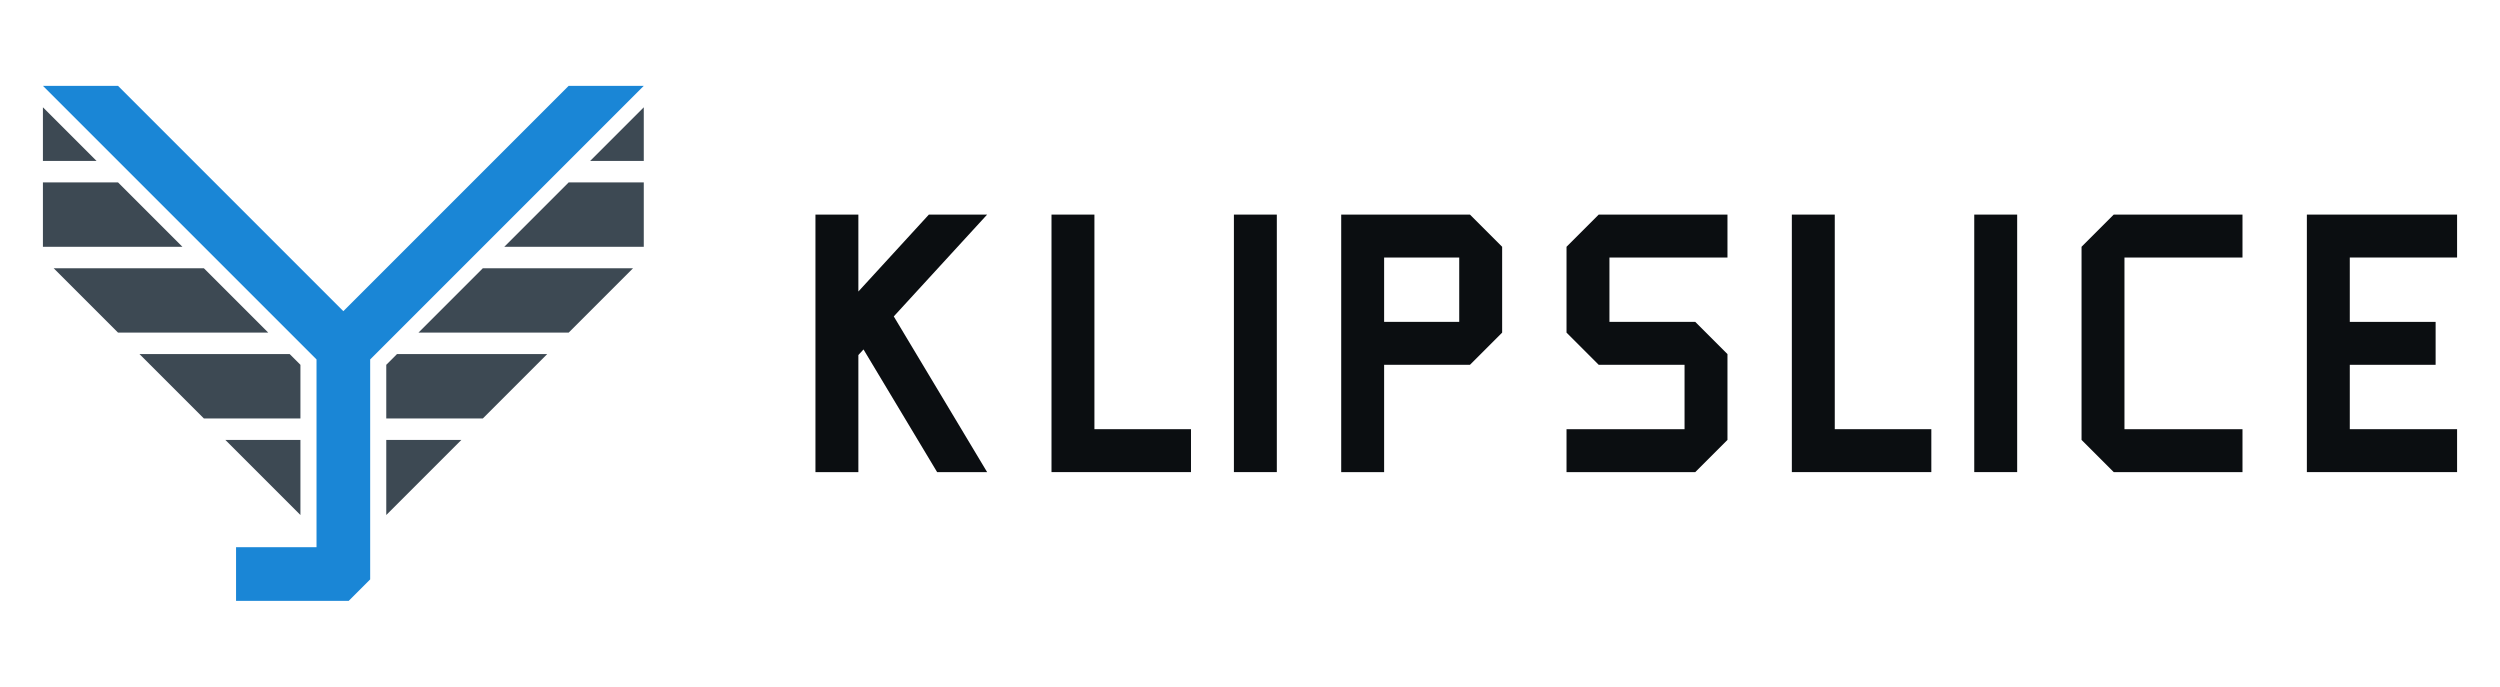
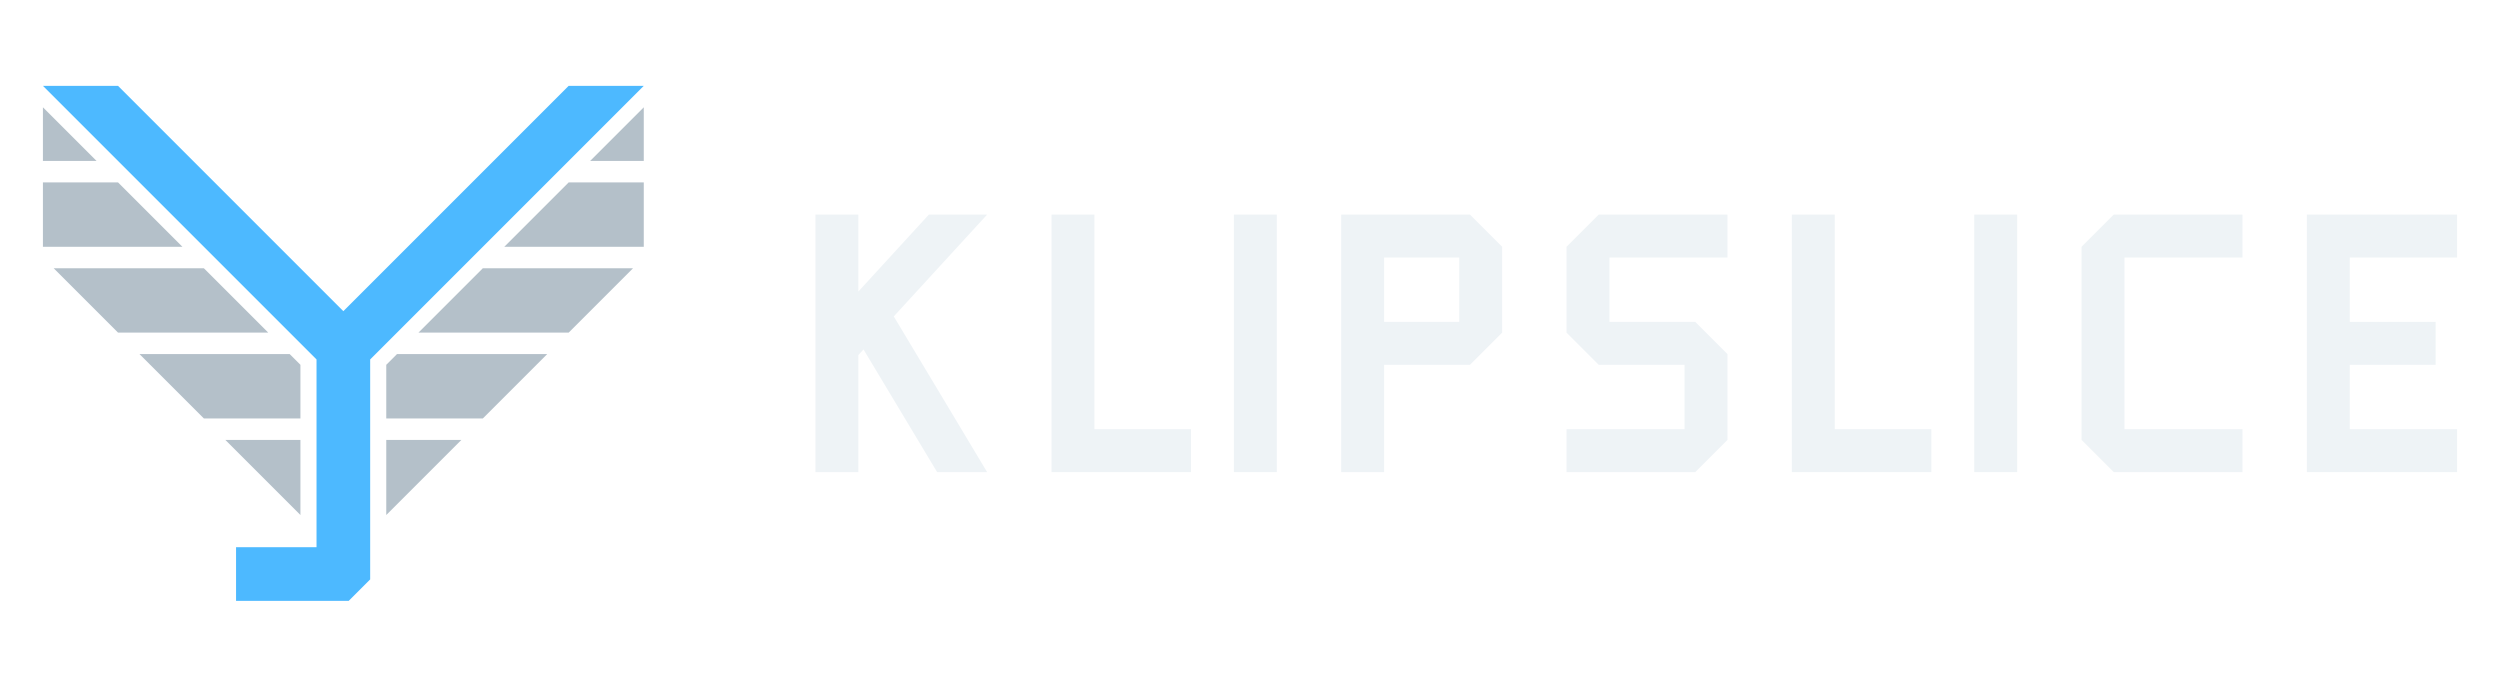
<svg xmlns="http://www.w3.org/2000/svg" viewBox="0 0 233 64" width="466" height="128">
-   <path fill="#3d4953" d="M4 10L9 15H4Z M4 17H11L17 23H4Z M5 25H19L25 31H11Z M13 33H27L28 34V39H19Z M21 41H28V48Z M60 10L55 15H60Z M60 17H53L47 23H60Z M59 25H45L39 31H53Z M51 33H37L36 34V39H45Z M43 41H36V48Z" />
-   <path fill="#1a86d6" d="M4 8H11L32 29L53 8H60L34.5 33.5V54L32.5 56H22V51H29.5V33.5Z" />
-   <g fill="#0b0e11" transform="translate(76 20)">
+   <path fill="#b4c0c9" d="M4 10L9 15H4Z M4 17H11L17 23H4Z M5 25H19L25 31H11Z M13 33H27L28 34V39H19Z M21 41H28V48Z M60 10L55 15H60Z M60 17H53L47 23H60Z M59 25H45L39 31H53Z M51 33H37L36 34V39H45Z M43 41H36V48Z" />
+   <path fill="#4db9ff" d="M4 8H11L32 29L53 8H60L34.5 33.5V54L32.5 56H22V51H29.5V33.5Z" />
+   <g fill="#eef3f6" transform="translate(76 20)">
    <path d="M0 0H4V24H0Z M4 7.17L10.57 0H16L4 13.09Z M7.3 9.49L16 24H11.34L4 11.77Z" />
    <path transform="translate(22 0)" d="M0 0H4V20H13V24H0Z" />
    <path transform="translate(39 0)" d="M0 0H4V24H0Z" />
    <path transform="translate(49 0)" d="M0 0H12L15 3V11L12 14H4V24H0Z M4 4V10H11V4Z" />
    <path transform="translate(70 0)" d="M3 0H15V4H4V10H12L15 13V21L12 24H0V20H11V14H3L0 11V3Z" />
    <path transform="translate(91 0)" d="M0 0H4V20H13V24H0Z" />
    <path transform="translate(108 0)" d="M0 0H4V24H0Z" />
    <path transform="translate(118 0)" d="M3 0H15V4H4V20H15V24H3L0 21V3Z" />
    <path transform="translate(139 0)" d="M0 0H14V4H4V10H12V14H4V20H14V24H0Z" />
  </g>
</svg>
